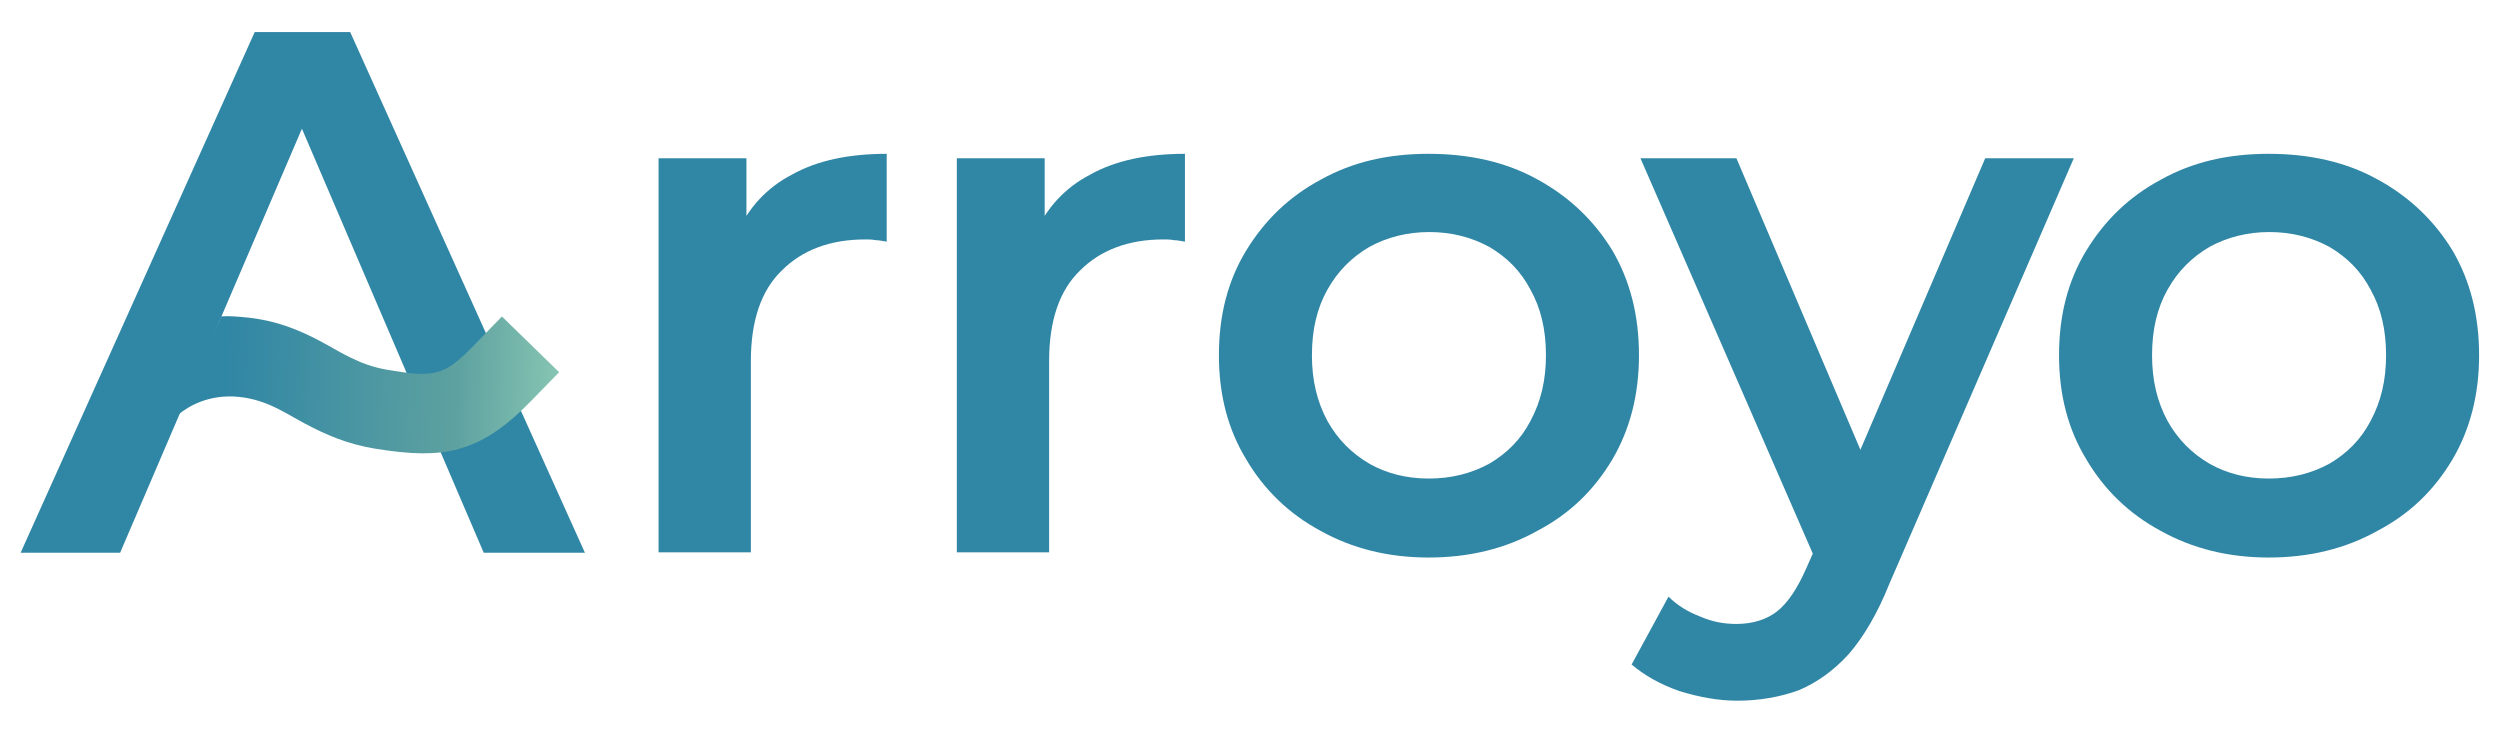
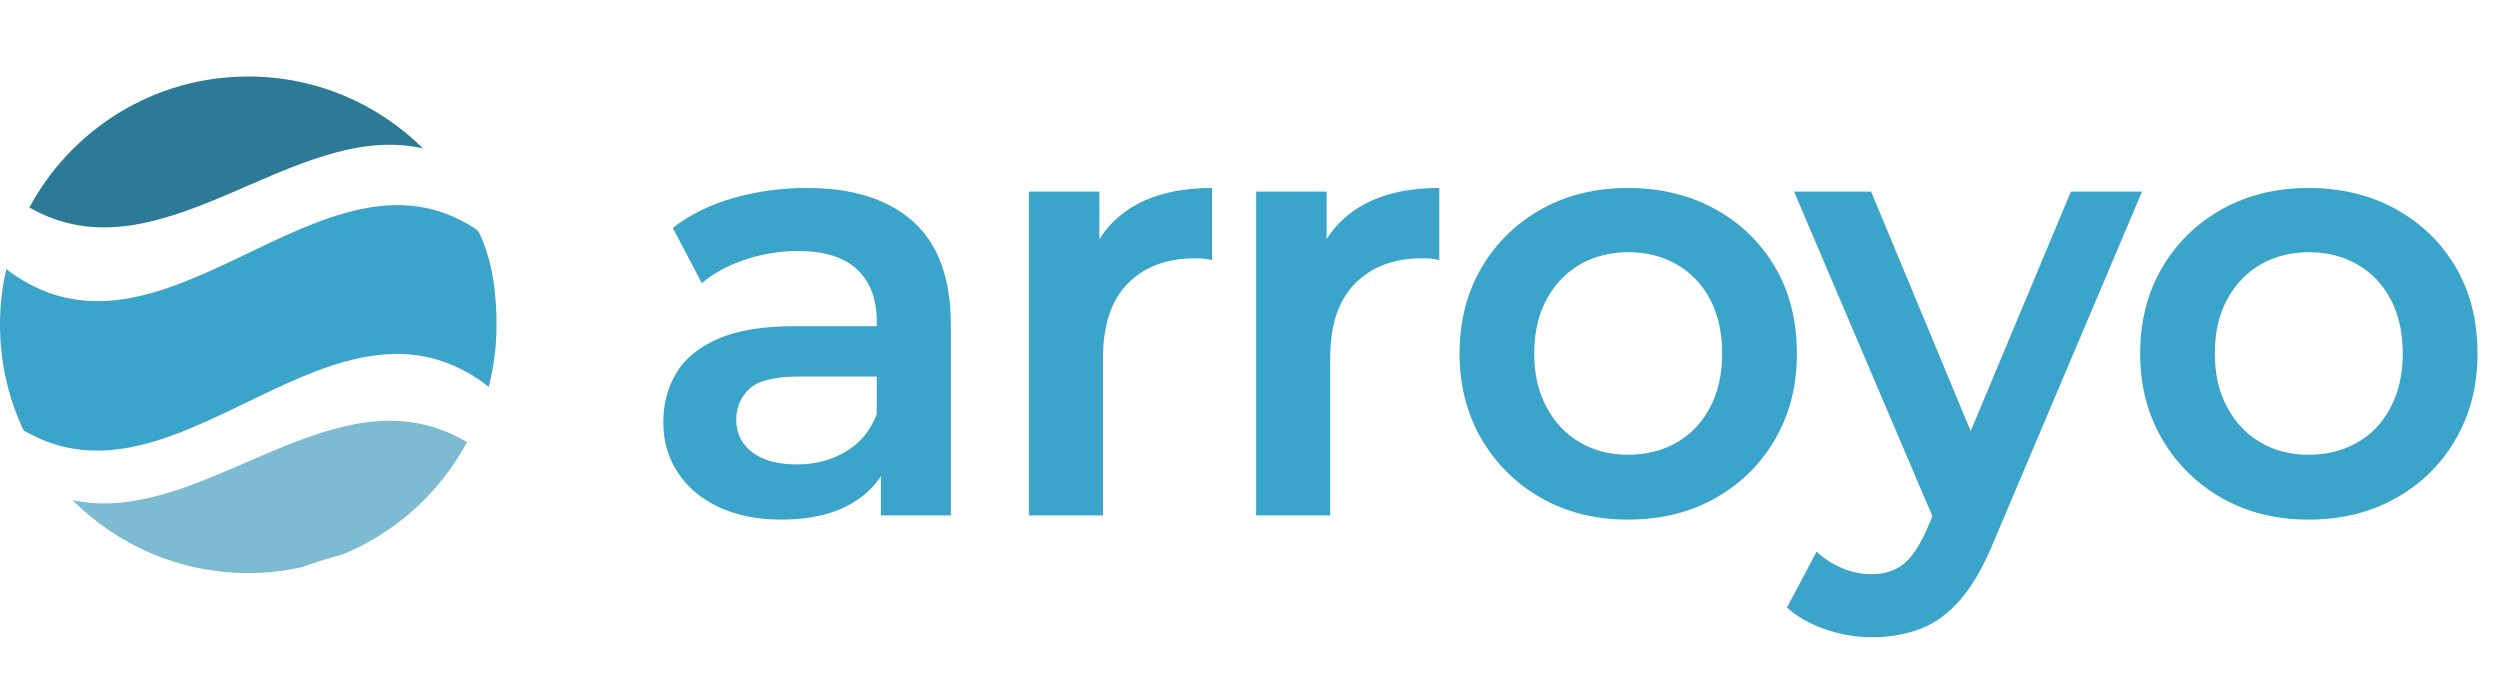
- <svg xmlns="http://www.w3.org/2000/svg" width="100%" height="100%" viewBox="0 0 2048 600" version="1.1" xml:space="preserve" style="fill-rule:evenodd;clip-rule:evenodd;stroke-linejoin:round;stroke-miterlimit:2;">
-   <g transform="matrix(1.05581,0,0,1.05581,-33.0328,-54.5702)">
-     <g transform="matrix(0.442305,0,0,0.442305,27.3631,39.7147)">
-       <g transform="matrix(1.66198,0,0,1.66198,-229.422,-370.282)">
-         <path d="M165.154,822.479L412.214,272.938L513.008,272.938L760.755,822.479L653.95,822.479L441.666,327.377L482.452,327.377L270.168,822.479L165.154,822.479Z" style="fill:rgb(48,134,165);fill-rule:nonzero;" />
-       </g>
-       <path d="M397.006,582.02C411.821,581.155 425.984,582.378 442.355,584.042C491.673,589.057 529.969,604.466 566.077,623.121C603.276,642.339 636.732,667.231 688.94,675.849C726.61,682.067 752.842,686.109 776.414,679.577C798.134,673.559 815.9,657.748 840.564,632.423L889.403,582.276L989.698,679.954L940.859,730.101C893.606,778.619 855.412,802.962 813.801,814.493C774.046,825.51 729.671,824.466 666.14,813.98C617.111,805.887 579.269,788.985 544.072,770.29C508.189,751.229 476.835,728.27 428.193,723.324C375.175,717.933 338.724,740.137 321.622,754.427L334.514,721.095L397.006,582.02Z" style="fill:url(#_Linear1);" />
-     </g>
-     <g transform="matrix(5.72804,0,0,5.7264,-2119.59,-456.3)">
-       <g transform="matrix(100,0,0,100,456.508,163.551)">
-         <path d="M0.082,-0L0.082,-0.534L0.201,-0.534L0.201,-0.387L0.187,-0.43C0.203,-0.466 0.228,-0.494 0.263,-0.512C0.297,-0.531 0.34,-0.54 0.391,-0.54L0.391,-0.421C0.385,-0.422 0.38,-0.423 0.376,-0.423C0.371,-0.424 0.367,-0.424 0.362,-0.424C0.315,-0.424 0.277,-0.41 0.249,-0.382C0.221,-0.355 0.207,-0.314 0.207,-0.259L0.207,-0L0.082,-0Z" style="fill:rgb(48,134,165);fill-rule:nonzero;" />
-       </g>
-       <g transform="matrix(100,0,0,100,496.908,163.551)">
-         <path d="M0.082,-0L0.082,-0.534L0.201,-0.534L0.201,-0.387L0.187,-0.43C0.203,-0.466 0.228,-0.494 0.263,-0.512C0.297,-0.531 0.34,-0.54 0.391,-0.54L0.391,-0.421C0.385,-0.422 0.38,-0.423 0.376,-0.423C0.371,-0.424 0.367,-0.424 0.362,-0.424C0.315,-0.424 0.277,-0.41 0.249,-0.382C0.221,-0.355 0.207,-0.314 0.207,-0.259L0.207,-0L0.082,-0Z" style="fill:rgb(48,134,165);fill-rule:nonzero;" />
-       </g>
-       <g transform="matrix(100,0,0,100,536.808,163.551)">
-         <path d="M0.322,0.007C0.268,0.007 0.219,-0.005 0.176,-0.029C0.133,-0.052 0.099,-0.085 0.075,-0.126C0.05,-0.167 0.038,-0.214 0.038,-0.267C0.038,-0.321 0.05,-0.368 0.075,-0.409C0.1,-0.45 0.133,-0.482 0.176,-0.505C0.219,-0.529 0.267,-0.54 0.322,-0.54C0.377,-0.54 0.427,-0.529 0.47,-0.505C0.512,-0.482 0.546,-0.45 0.571,-0.409C0.595,-0.368 0.607,-0.321 0.607,-0.267C0.607,-0.214 0.595,-0.167 0.571,-0.126C0.546,-0.084 0.513,-0.052 0.469,-0.029C0.426,-0.005 0.377,0.007 0.322,0.007ZM0.322,-0.1C0.353,-0.1 0.38,-0.107 0.404,-0.12C0.428,-0.134 0.447,-0.153 0.46,-0.178C0.474,-0.204 0.481,-0.233 0.481,-0.267C0.481,-0.302 0.474,-0.331 0.46,-0.356C0.447,-0.381 0.428,-0.4 0.404,-0.414C0.38,-0.427 0.353,-0.434 0.323,-0.434C0.293,-0.434 0.266,-0.427 0.242,-0.414C0.218,-0.4 0.199,-0.381 0.185,-0.356C0.171,-0.331 0.164,-0.302 0.164,-0.267C0.164,-0.233 0.171,-0.204 0.185,-0.178C0.199,-0.153 0.218,-0.134 0.242,-0.12C0.265,-0.107 0.292,-0.1 0.322,-0.1Z" style="fill:rgb(48,134,165);fill-rule:nonzero;" />
-       </g>
-       <g transform="matrix(100,0,0,100,598.208,163.551)">
-         <path d="M0.126,0.201C0.1,0.201 0.074,0.196 0.048,0.188C0.022,0.179 0.001,0.167 -0.017,0.152L0.033,0.06C0.045,0.072 0.06,0.081 0.076,0.087C0.092,0.094 0.108,0.097 0.125,0.097C0.147,0.097 0.166,0.091 0.18,0.08C0.194,0.069 0.207,0.05 0.219,0.023L0.25,-0.047L0.26,-0.062L0.462,-0.534L0.582,-0.534L0.332,0.043C0.316,0.083 0.297,0.115 0.277,0.138C0.256,0.161 0.233,0.177 0.209,0.187C0.184,0.196 0.156,0.201 0.126,0.201ZM0.236,0.019L-0.005,-0.534L0.125,-0.534L0.321,-0.073L0.236,0.019Z" style="fill:rgb(48,134,165);fill-rule:nonzero;" />
-       </g>
-       <g transform="matrix(100,0,0,100,650.608,163.551)">
-         <path d="M0.322,0.007C0.268,0.007 0.219,-0.005 0.176,-0.029C0.133,-0.052 0.099,-0.085 0.075,-0.126C0.05,-0.167 0.038,-0.214 0.038,-0.267C0.038,-0.321 0.05,-0.368 0.075,-0.409C0.1,-0.45 0.133,-0.482 0.176,-0.505C0.219,-0.529 0.267,-0.54 0.322,-0.54C0.377,-0.54 0.427,-0.529 0.47,-0.505C0.512,-0.482 0.546,-0.45 0.571,-0.409C0.595,-0.368 0.607,-0.321 0.607,-0.267C0.607,-0.214 0.595,-0.167 0.571,-0.126C0.546,-0.084 0.513,-0.052 0.469,-0.029C0.426,-0.005 0.377,0.007 0.322,0.007ZM0.322,-0.1C0.353,-0.1 0.38,-0.107 0.404,-0.12C0.428,-0.134 0.447,-0.153 0.46,-0.178C0.474,-0.204 0.481,-0.233 0.481,-0.267C0.481,-0.302 0.474,-0.331 0.46,-0.356C0.447,-0.381 0.428,-0.4 0.404,-0.414C0.38,-0.427 0.353,-0.434 0.323,-0.434C0.293,-0.434 0.266,-0.427 0.242,-0.414C0.218,-0.4 0.199,-0.381 0.185,-0.356C0.171,-0.331 0.164,-0.302 0.164,-0.267C0.164,-0.233 0.171,-0.204 0.185,-0.178C0.199,-0.153 0.218,-0.134 0.242,-0.12C0.265,-0.107 0.292,-0.1 0.322,-0.1Z" style="fill:rgb(48,134,165);fill-rule:nonzero;" />
-       </g>
-     </g>
-   </g>
+ <svg xmlns="http://www.w3.org/2000/svg" id="Layer_1" viewBox="0 0 1072.44 288.45">
  <defs>
-     <linearGradient id="_Linear1" x1="0" y1="0" x2="1" y2="0" gradientUnits="userSpaceOnUse" gradientTransform="matrix(599.961,21.7826,-7.83868,215.902,404.71,666.863)">
-       <stop offset="0" style="stop-color:rgb(48,134,165);stop-opacity:1" />
-       <stop offset="0.67" style="stop-color:rgb(93,161,160);stop-opacity:1" />
-       <stop offset="1" style="stop-color:rgb(138,200,180);stop-opacity:1" />
-     </linearGradient>
+     <style>.cls-1{fill:none;}.cls-1,.cls-2,.cls-3,.cls-4{stroke-width:0px;}.cls-2{fill:#2c7a96;}.cls-3{fill:#3aa4ca;}.cls-4{fill:#7cbbd2;}</style>
  </defs>
+   <path class="cls-3" d="m335.15,222.9c-10.17,0-19.07-1.78-26.7-5.33s-13.52-8.49-17.68-14.83c-4.16-6.33-6.23-13.48-6.23-21.46s1.82-14.83,5.47-21.07c3.64-6.24,9.62-11.18,17.93-14.83,8.31-3.64,19.33-5.46,33.06-5.46h39.42v21.59h-37.13c-10.85,0-18.14,1.78-21.87,5.33-3.73,3.56-5.59,7.93-5.59,13.14,0,5.9,2.29,10.58,6.87,14.05,4.58,3.47,10.94,5.2,19.07,5.2s14.79-1.82,20.98-5.46c6.19-3.64,10.64-9.01,13.35-16.13l5.34,19.51c-3.05,8.15-8.52,14.48-16.4,18.99-7.88,4.51-17.85,6.76-29.88,6.76Zm42.73-1.82v-28.09l-1.78-5.98v-49.16c0-9.53-2.8-16.95-8.39-22.24-5.59-5.29-14.07-7.93-25.43-7.93-7.63,0-15.13,1.22-22.51,3.64-7.38,2.43-13.61,5.81-18.69,10.14l-12.46-23.67c7.29-5.72,15.98-10.01,26.07-12.87,10.09-2.86,20.56-4.29,31.41-4.29,19.67,0,34.88,4.81,45.65,14.44,10.77,9.62,16.15,24.49,16.15,44.61v81.41h-30.01Z" />
+   <path class="cls-3" d="m441.36,221.08V82.19h30.26v38.23l-3.56-11.18c4.07-9.36,10.47-16.47,19.2-21.33,8.73-4.85,19.62-7.28,32.68-7.28v30.95c-1.36-.35-2.63-.56-3.81-.65-1.19-.09-2.38-.13-3.56-.13-12.04,0-21.62,3.6-28.74,10.79-7.12,7.2-10.68,17.91-10.68,32.12v67.37h-31.79Z" />
+   <path class="cls-3" d="m538.84,221.08V82.19h30.26v38.23l-3.56-11.18c4.07-9.36,10.47-16.47,19.2-21.33,8.73-4.85,19.62-7.28,32.68-7.28v30.95c-1.36-.35-2.63-.56-3.82-.65-1.19-.09-2.38-.13-3.56-.13-12.04,0-21.62,3.6-28.74,10.79-7.12,7.2-10.68,17.91-10.68,32.12v67.37h-31.79Z" />
+   <path class="cls-3" d="m698.34,222.9c-13.9,0-26.28-3.08-37.13-9.23-10.85-6.15-19.42-14.61-25.69-25.36-6.27-10.75-9.41-22.97-9.41-36.67s3.14-26.14,9.41-36.8c6.27-10.66,14.83-19.03,25.69-25.1,10.85-6.07,23.23-9.1,37.13-9.1s26.58,3.04,37.51,9.1c10.94,6.07,19.5,14.4,25.69,24.97,6.19,10.58,9.28,22.89,9.28,36.93s-3.1,25.92-9.28,36.67c-6.19,10.75-14.75,19.21-25.69,25.36-10.94,6.16-23.44,9.23-37.51,9.23Zm0-27.83c7.8,0,14.75-1.73,20.85-5.2,6.1-3.47,10.89-8.49,14.37-15.09,3.47-6.59,5.21-14.31,5.21-23.15s-1.74-16.78-5.21-23.28c-3.48-6.5-8.27-11.49-14.37-14.96-6.1-3.47-12.97-5.2-20.6-5.2s-14.71,1.74-20.73,5.2c-6.02,3.47-10.81,8.45-14.37,14.96s-5.34,14.26-5.34,23.28,1.78,16.56,5.34,23.15c3.56,6.59,8.35,11.62,14.37,15.09,6.02,3.47,12.84,5.2,20.47,5.2Z" />
+   <path class="cls-3" d="m802.92,273.36c-6.61,0-13.22-1.13-19.84-3.38-6.61-2.26-12.12-5.38-16.53-9.36l12.72-23.93c3.22,2.95,6.87,5.29,10.94,7.02,4.07,1.73,8.22,2.6,12.46,2.6,5.76,0,10.43-1.48,13.99-4.42,3.56-2.95,6.87-7.89,9.92-14.83l7.88-18.21,2.54-3.9,51.37-122.77h30.52l-63.58,150.08c-4.24,10.4-8.95,18.64-14.12,24.71-5.17,6.07-10.94,10.31-17.29,12.75-6.36,2.43-13.35,3.64-20.98,3.64Zm27.98-47.34l-61.29-143.83h33.06l49.85,119.91-21.62,23.93Z" />
+   <path class="cls-3" d="m990.3,222.9c-13.9,0-26.28-3.08-37.13-9.23-10.85-6.15-19.42-14.61-25.69-25.36-6.27-10.75-9.41-22.97-9.41-36.67s3.14-26.14,9.41-36.8c6.27-10.66,14.83-19.03,25.69-25.1,10.85-6.07,23.23-9.1,37.13-9.1s26.58,3.04,37.51,9.1c10.94,6.07,19.5,14.4,25.69,24.97,6.19,10.58,9.28,22.89,9.28,36.93s-3.1,25.92-9.28,36.67c-6.19,10.75-14.75,19.21-25.69,25.36-10.94,6.16-23.44,9.23-37.51,9.23Zm0-27.83c7.8,0,14.75-1.73,20.85-5.2,6.1-3.47,10.89-8.49,14.37-15.09,3.47-6.59,5.21-14.31,5.21-23.15s-1.74-16.78-5.21-23.28c-3.48-6.5-8.27-11.49-14.37-14.96-6.1-3.47-12.97-5.2-20.6-5.2s-14.71,1.74-20.73,5.2c-6.02,3.47-10.81,8.45-14.37,14.96s-5.34,14.26-5.34,23.28,1.78,16.56,5.34,23.15c3.56,6.59,8.35,11.62,14.37,15.09,6.02,3.47,12.84,5.2,20.47,5.2Z" />
+   <path class="cls-1" d="m205.05,98.89c-5.47-13.31-13.55-25.27-23.61-35.24-56.28-12.66-112.56,57.55-168.83,25.37-4.41,8.22-7.78,17.09-9.92,26.43,67.53,51.52,134.85-61.96,202.36-16.57Z" />
+   <path class="cls-1" d="m200.36,189.69c4-7.44,7.15-15.41,9.3-23.78-66.52-51.53-133.04,57.96-199.56,18.72,5.26,11.18,12.41,21.3,21.04,29.95,56.41,11.96,112.81-58.52,169.22-24.88Z" />
+   <path class="cls-1" d="m129.55,243.31c5.89-1.3,11.6-3.09,17.08-5.32-5.69,1.38-11.39,3.22-17.08,5.32Z" />
+   <path class="cls-2" d="m181.44,63.65c-19.24-19.06-45.71-30.83-74.94-30.83-40.63,0-75.94,22.75-93.89,56.2,56.28,32.18,112.56-38.03,168.83-25.37Z" />
+   <path class="cls-3" d="m209.65,165.91c2.18-8.5,3.35-17.41,3.35-26.59,0-13.75-1.8-27.5-7.26-39.02-.04-.07-.07-.15-.11-.22-.37-.78-.96-1.45-1.68-1.92-.06-.04-.12-.08-.19-.12C138.16,55.16,69.77,166.64,2.69,115.46c-1.76,7.67-2.69,15.66-2.69,23.86,0,16.03,3.55,31.22,9.89,44.85.07.15.47.61.61.68,66.39,38.58,132.78-70.38,199.16-18.95Z" />
+   <path class="cls-4" d="m200.36,189.69c-56.41-33.64-112.81,36.84-169.22,24.88,19.28,19.31,45.93,31.25,75.36,31.25,7.91,0,15.62-.87,23.05-2.51,5.69-2.1,11.39-3.94,17.08-5.32,23.03-9.38,42.04-26.58,53.73-48.31Z" />
</svg>
